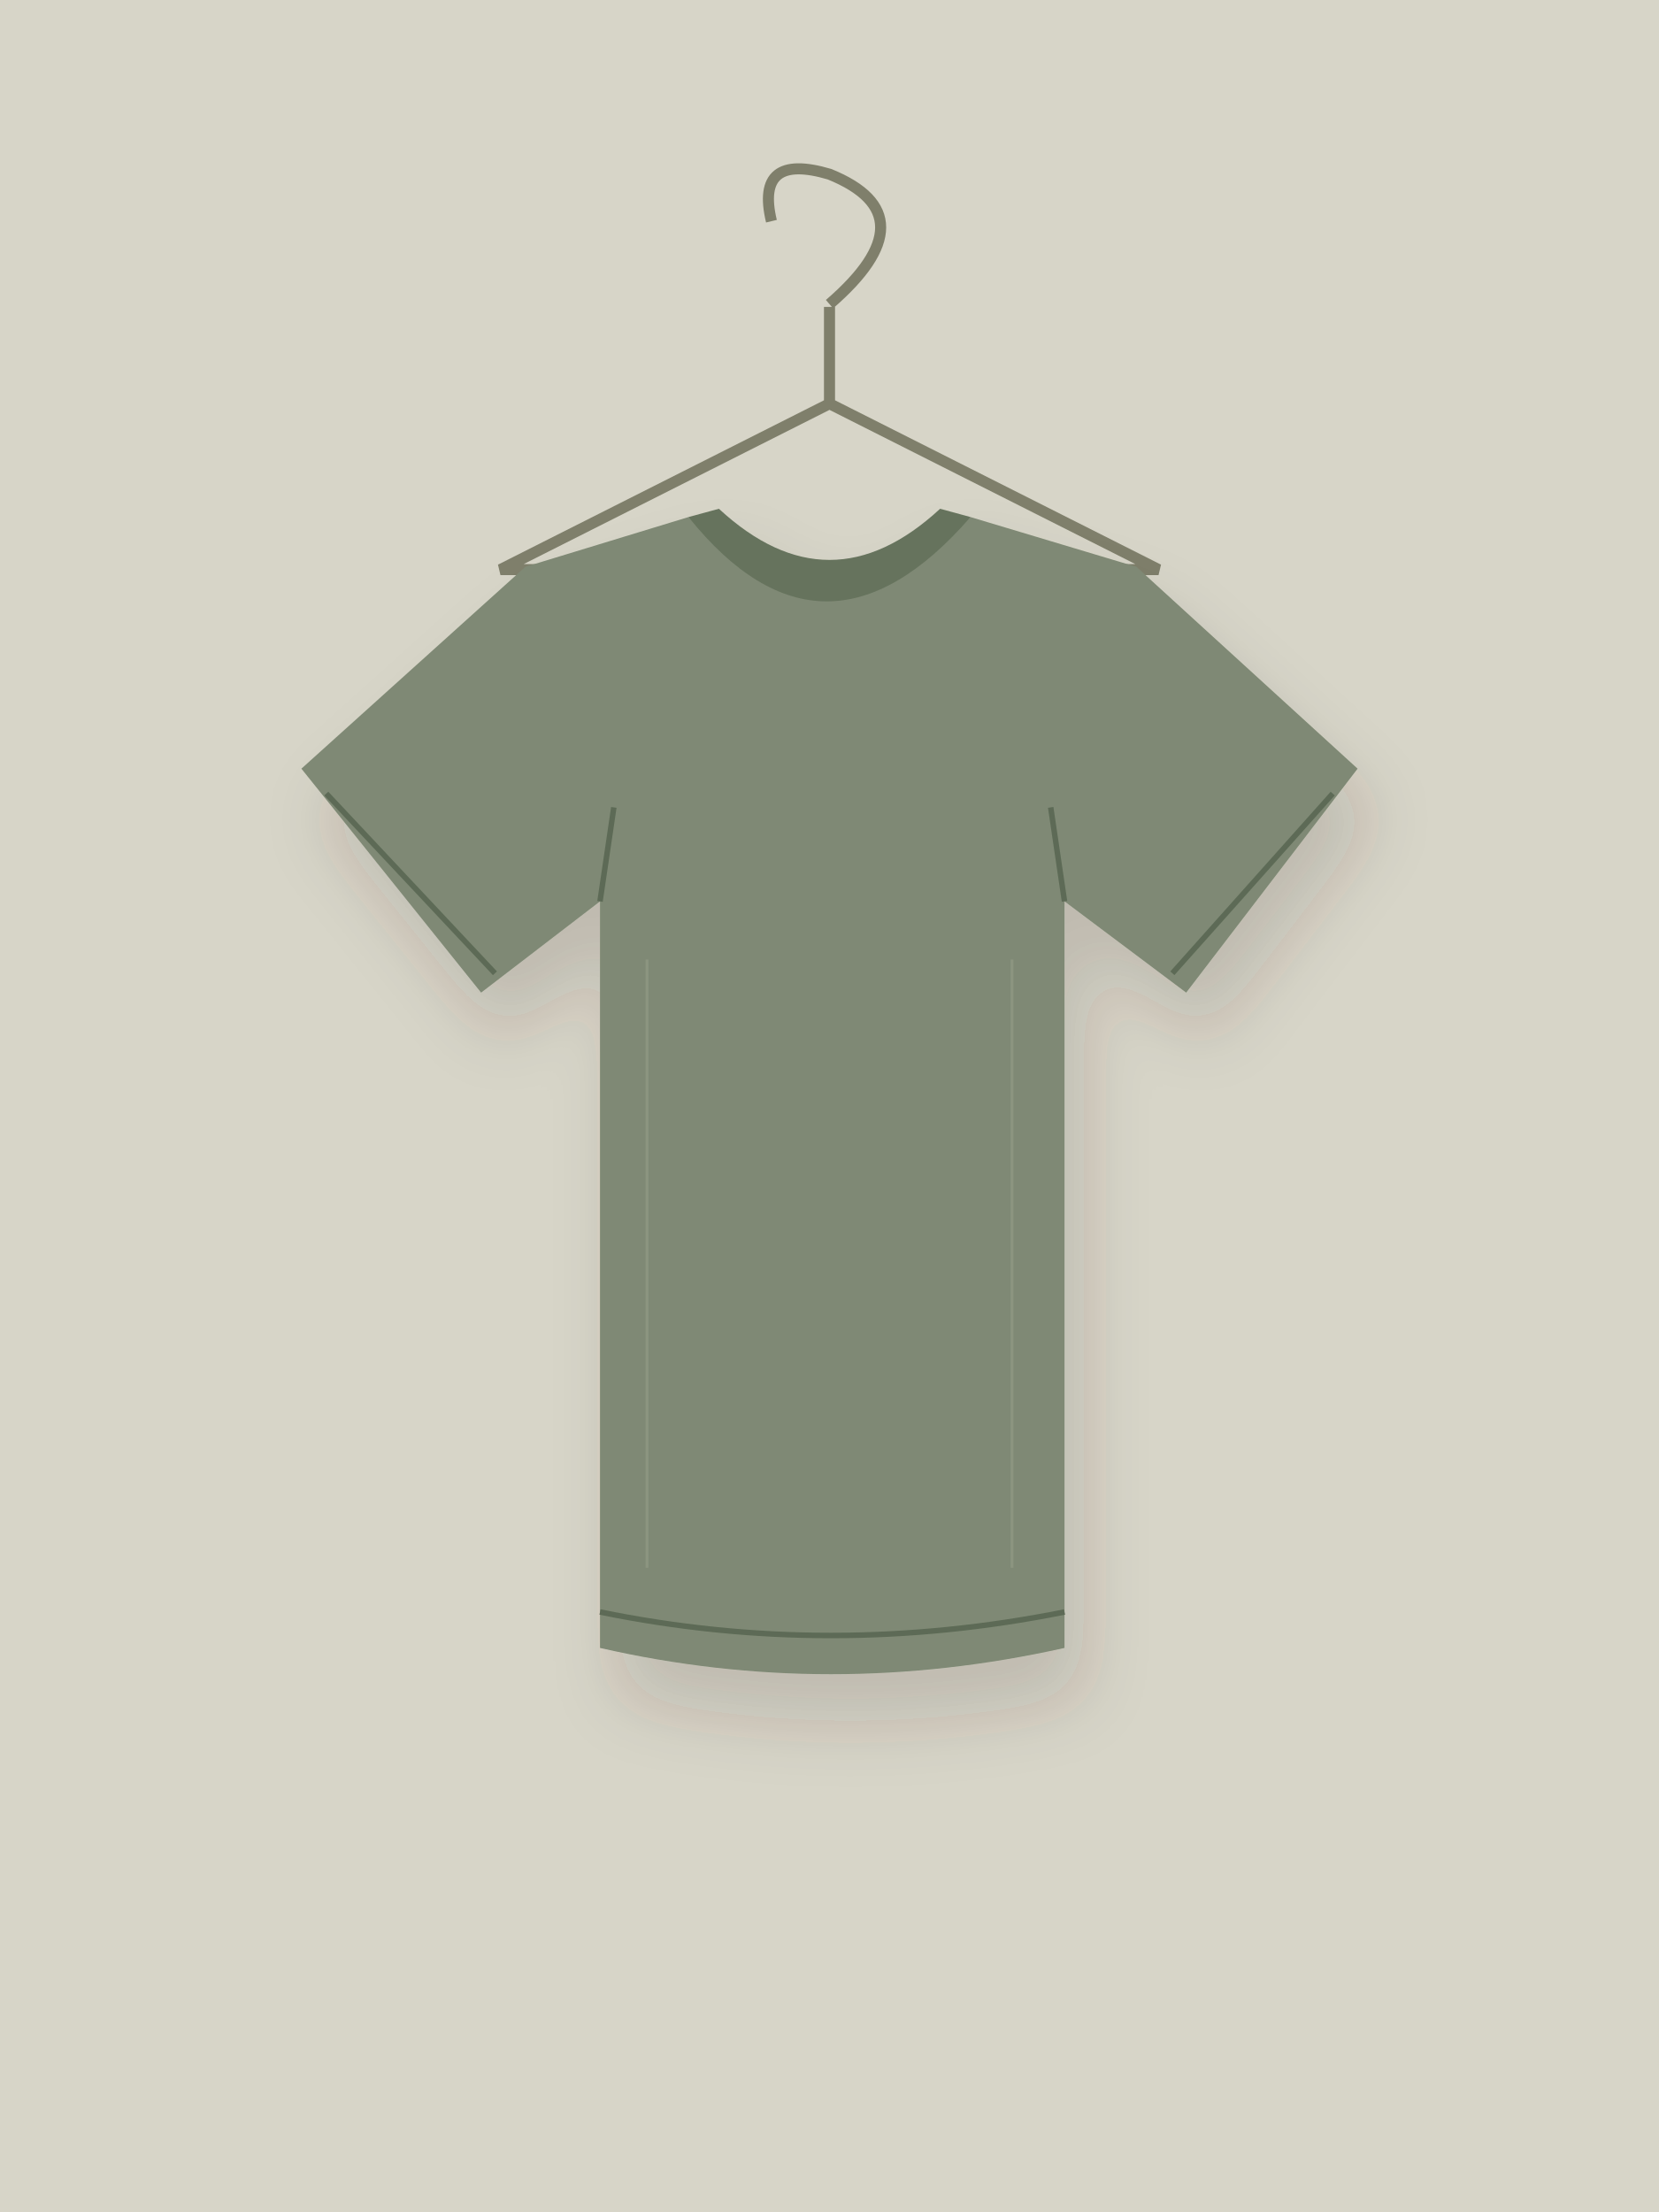
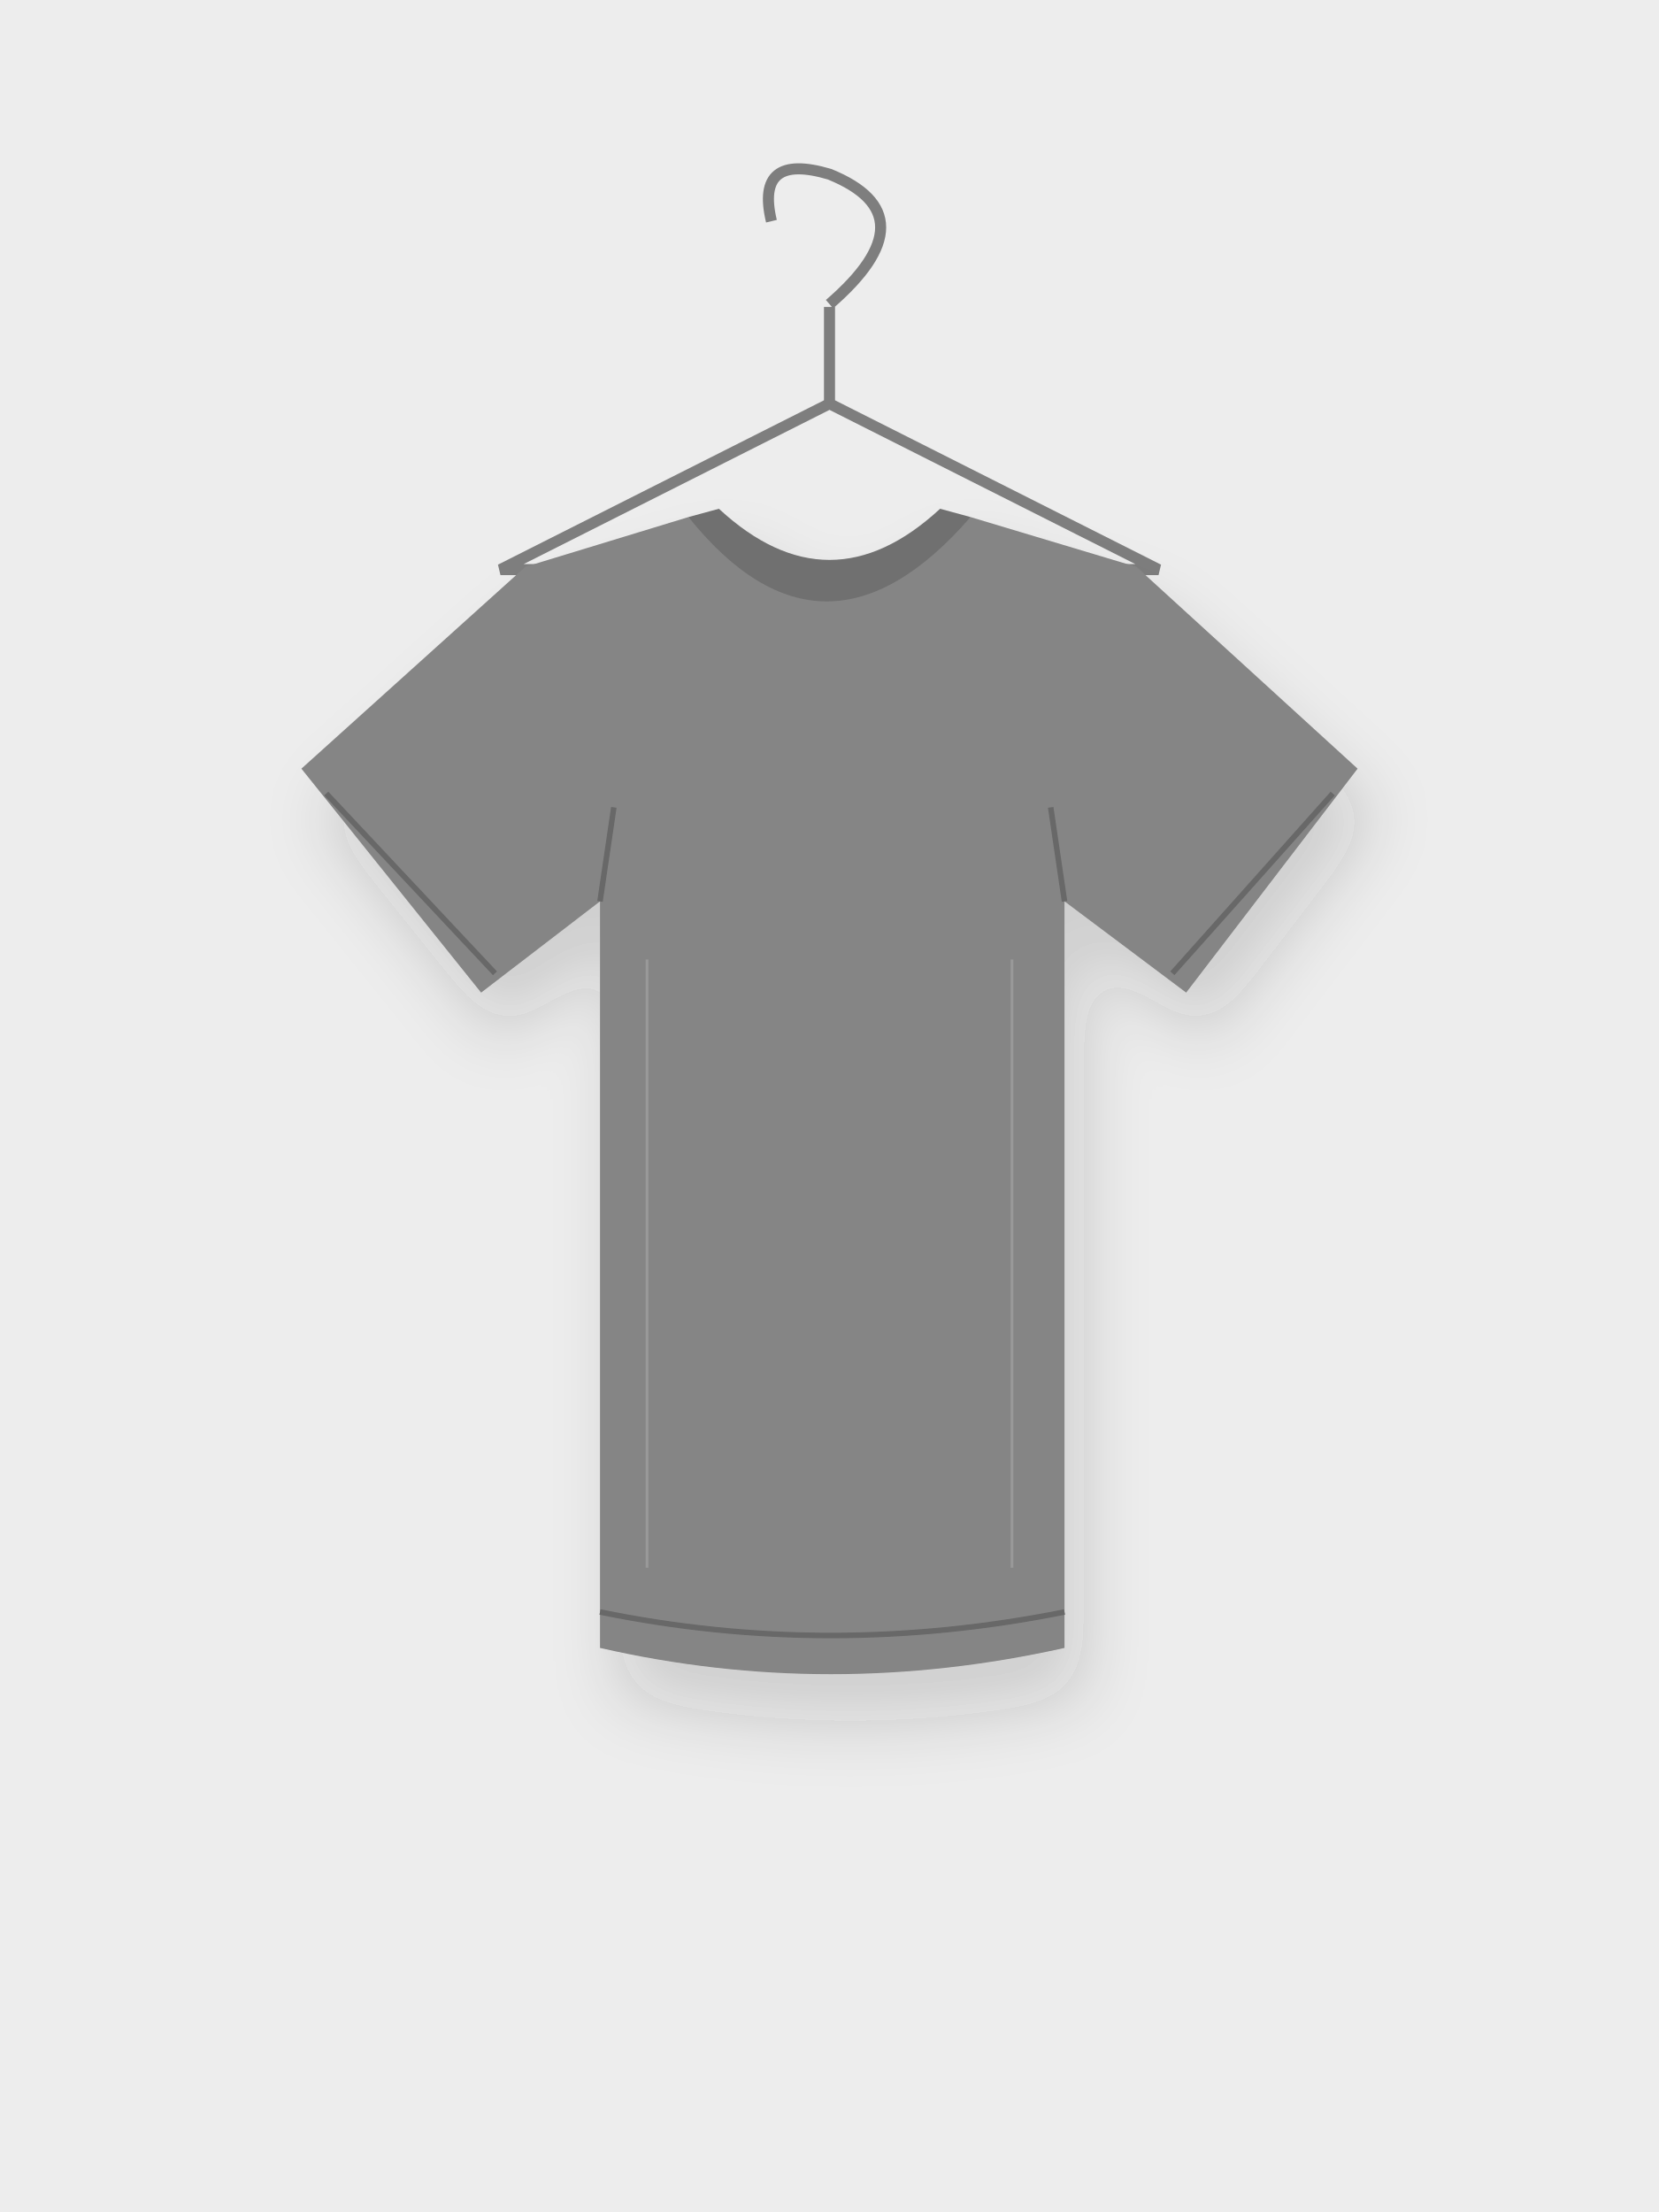
<svg xmlns="http://www.w3.org/2000/svg" viewBox="0 0 600 800">
  <defs>
    <linearGradient id="cloth" x1="0" x2="1">
-       <stop stop-color="#a97d72" />
-       <stop offset=".38" stop-color="#c5a195" />
-       <stop offset=".7" stop-color="#987064" />
-       <stop offset="1" stop-color="#c6a194" />
+       <stop stop-color="#d8b400" />
+       <stop offset=".38" stop-color="#ffdf40" />
+       <stop offset=".7" stop-color="#c3a000" />
+       <stop offset="1" stop-color="#f6cc00" />
    </linearGradient>
    <linearGradient id="cream" x1="0" x2="1">
-       <stop stop-color="#b9a28a" />
-       <stop offset=".45" stop-color="#e1cfb6" />
-       <stop offset="1" stop-color="#baa38a" />
+       <stop stop-color="#a5a5a5" />
+       <stop offset=".45" stop-color="#eaeaea" />
+       <stop offset="1" stop-color="#a6a6a6" />
    </linearGradient>
    <pattern id="weave" width="5" height="5" patternUnits="userSpaceOnUse">
      <path d="M0 0H5M0 0V5" stroke="#fff" stroke-opacity=".12" stroke-width=".5" />
    </pattern>
    <filter id="shadow">
-       <feDropShadow dx="7" dy="17" stdDeviation="12" flood-color="#3b2b20" flood-opacity=".16" />
+       <feDropShadow dx="7" dy="17" stdDeviation="12" flood-color="#2e2e2e" flood-opacity=".16" />
    </filter>
  </defs>
-   <path fill="#d7d5c8" d="M0 0H600V900H0Z" />
-   <path d="M300 110Q337 78 300 63Q273 55 279 80M300 111V146L181 206H419L300 146" stroke="#7f7f6b" stroke-width="4" fill="none" />
+   <path fill="#ededed" d="M0 0H600V900H0Z" />
+   <path d="M300 110Q337 78 300 63Q273 55 279 80M300 111V146L181 206H419L300 146" stroke="#7e7e7e" stroke-width="4" fill="none" />
  <g filter="url(#shadow)">
-     <path d="M249 187L190 205L109 278L174 359L217 326V596Q300 615 385 596V326L429 359L491 278L411 205L351 187Q303 220 249 187Z" fill="#7f8975" />
-     <path d="M249 187Q298 248 351 187L340 184Q300 221 260 184Z" fill="#66735d" />
-     <path d="M217 326L222 292M385 326L380 292M217 583Q300 600 385 583M118 287L179 352M482 287L424 352" stroke="#5d6b56" fill="none" stroke-width="2" />
-     <path d="M234 347V567M366 347V567" stroke="#abb29b" opacity=".3" />
+     <path d="M249 187L190 205L109 278L174 359L217 326V596Q300 615 385 596V326L429 359L491 278L411 205L351 187Q303 220 249 187Z" fill="#858585" />
+     <path d="M249 187Q298 248 351 187L340 184Q300 221 260 184Z" fill="#6f6f6f" />
+     <path d="M217 326L222 292M385 326L380 292M217 583Q300 600 385 583M118 287L179 352M482 287L424 352" stroke="#676767" fill="none" stroke-width="2" />
+     <path d="M234 347V567M366 347V567" stroke="#c8c8c8" opacity=".3" />
  </g>
</svg>
